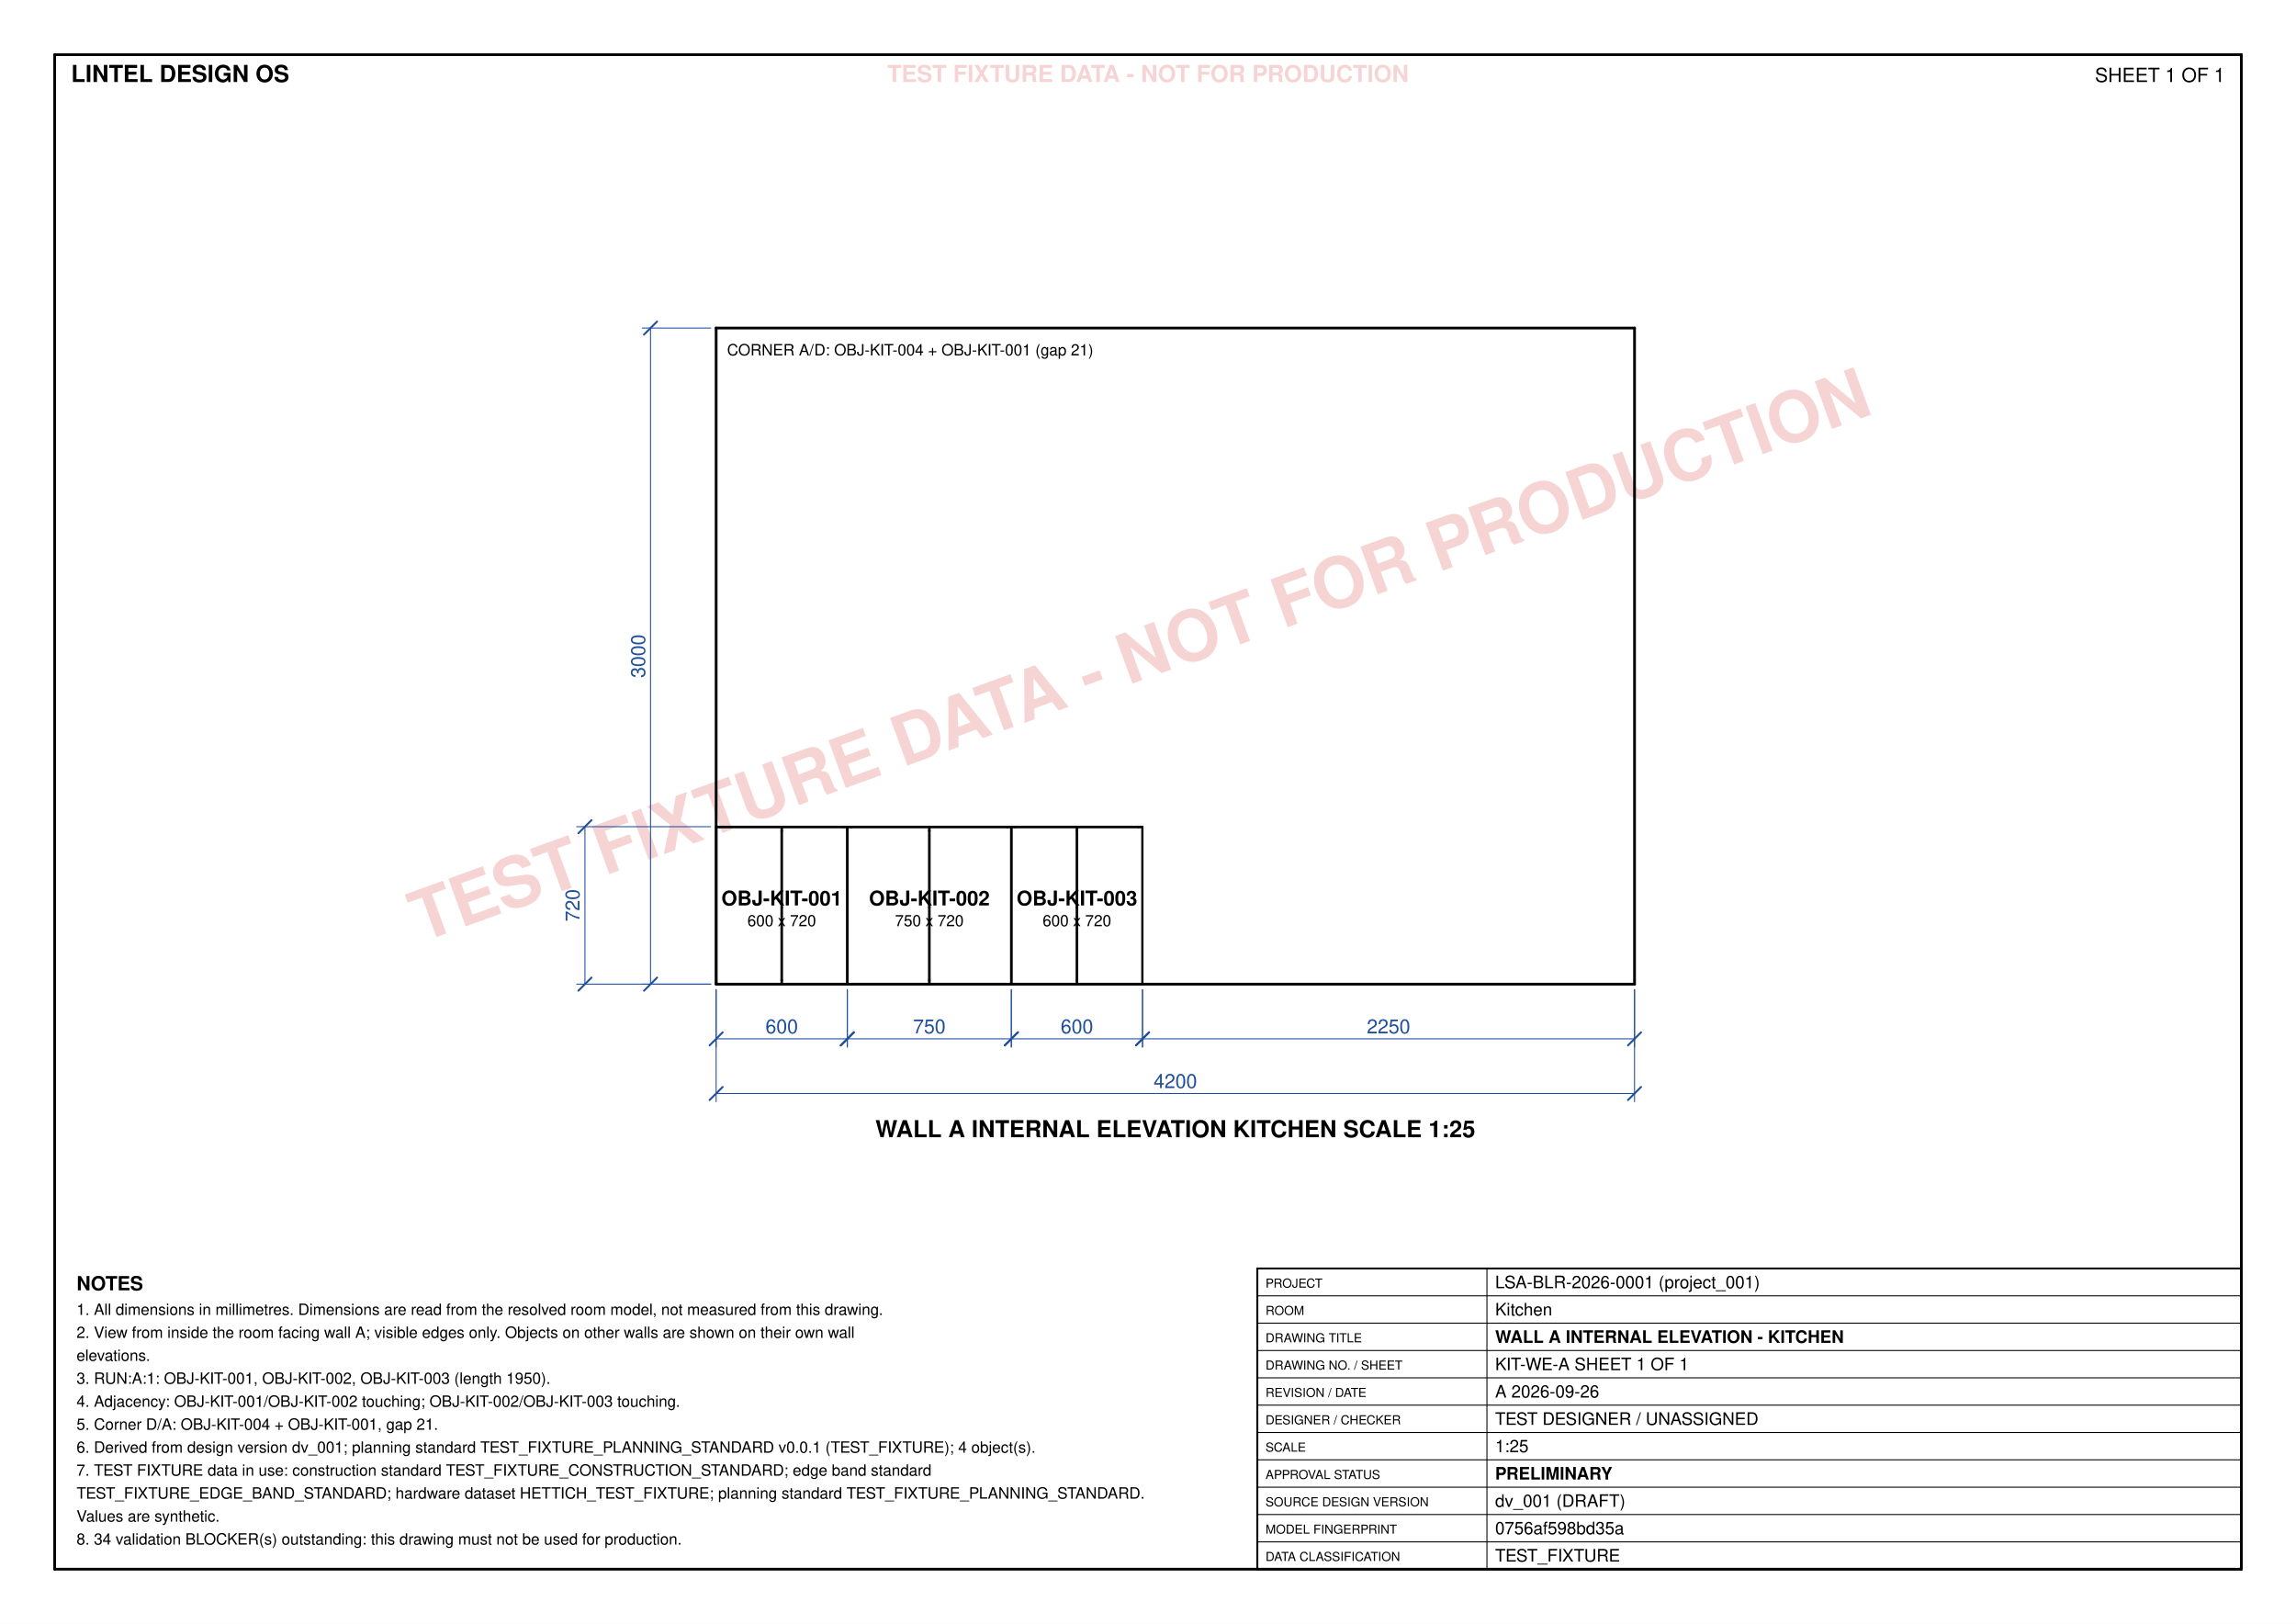
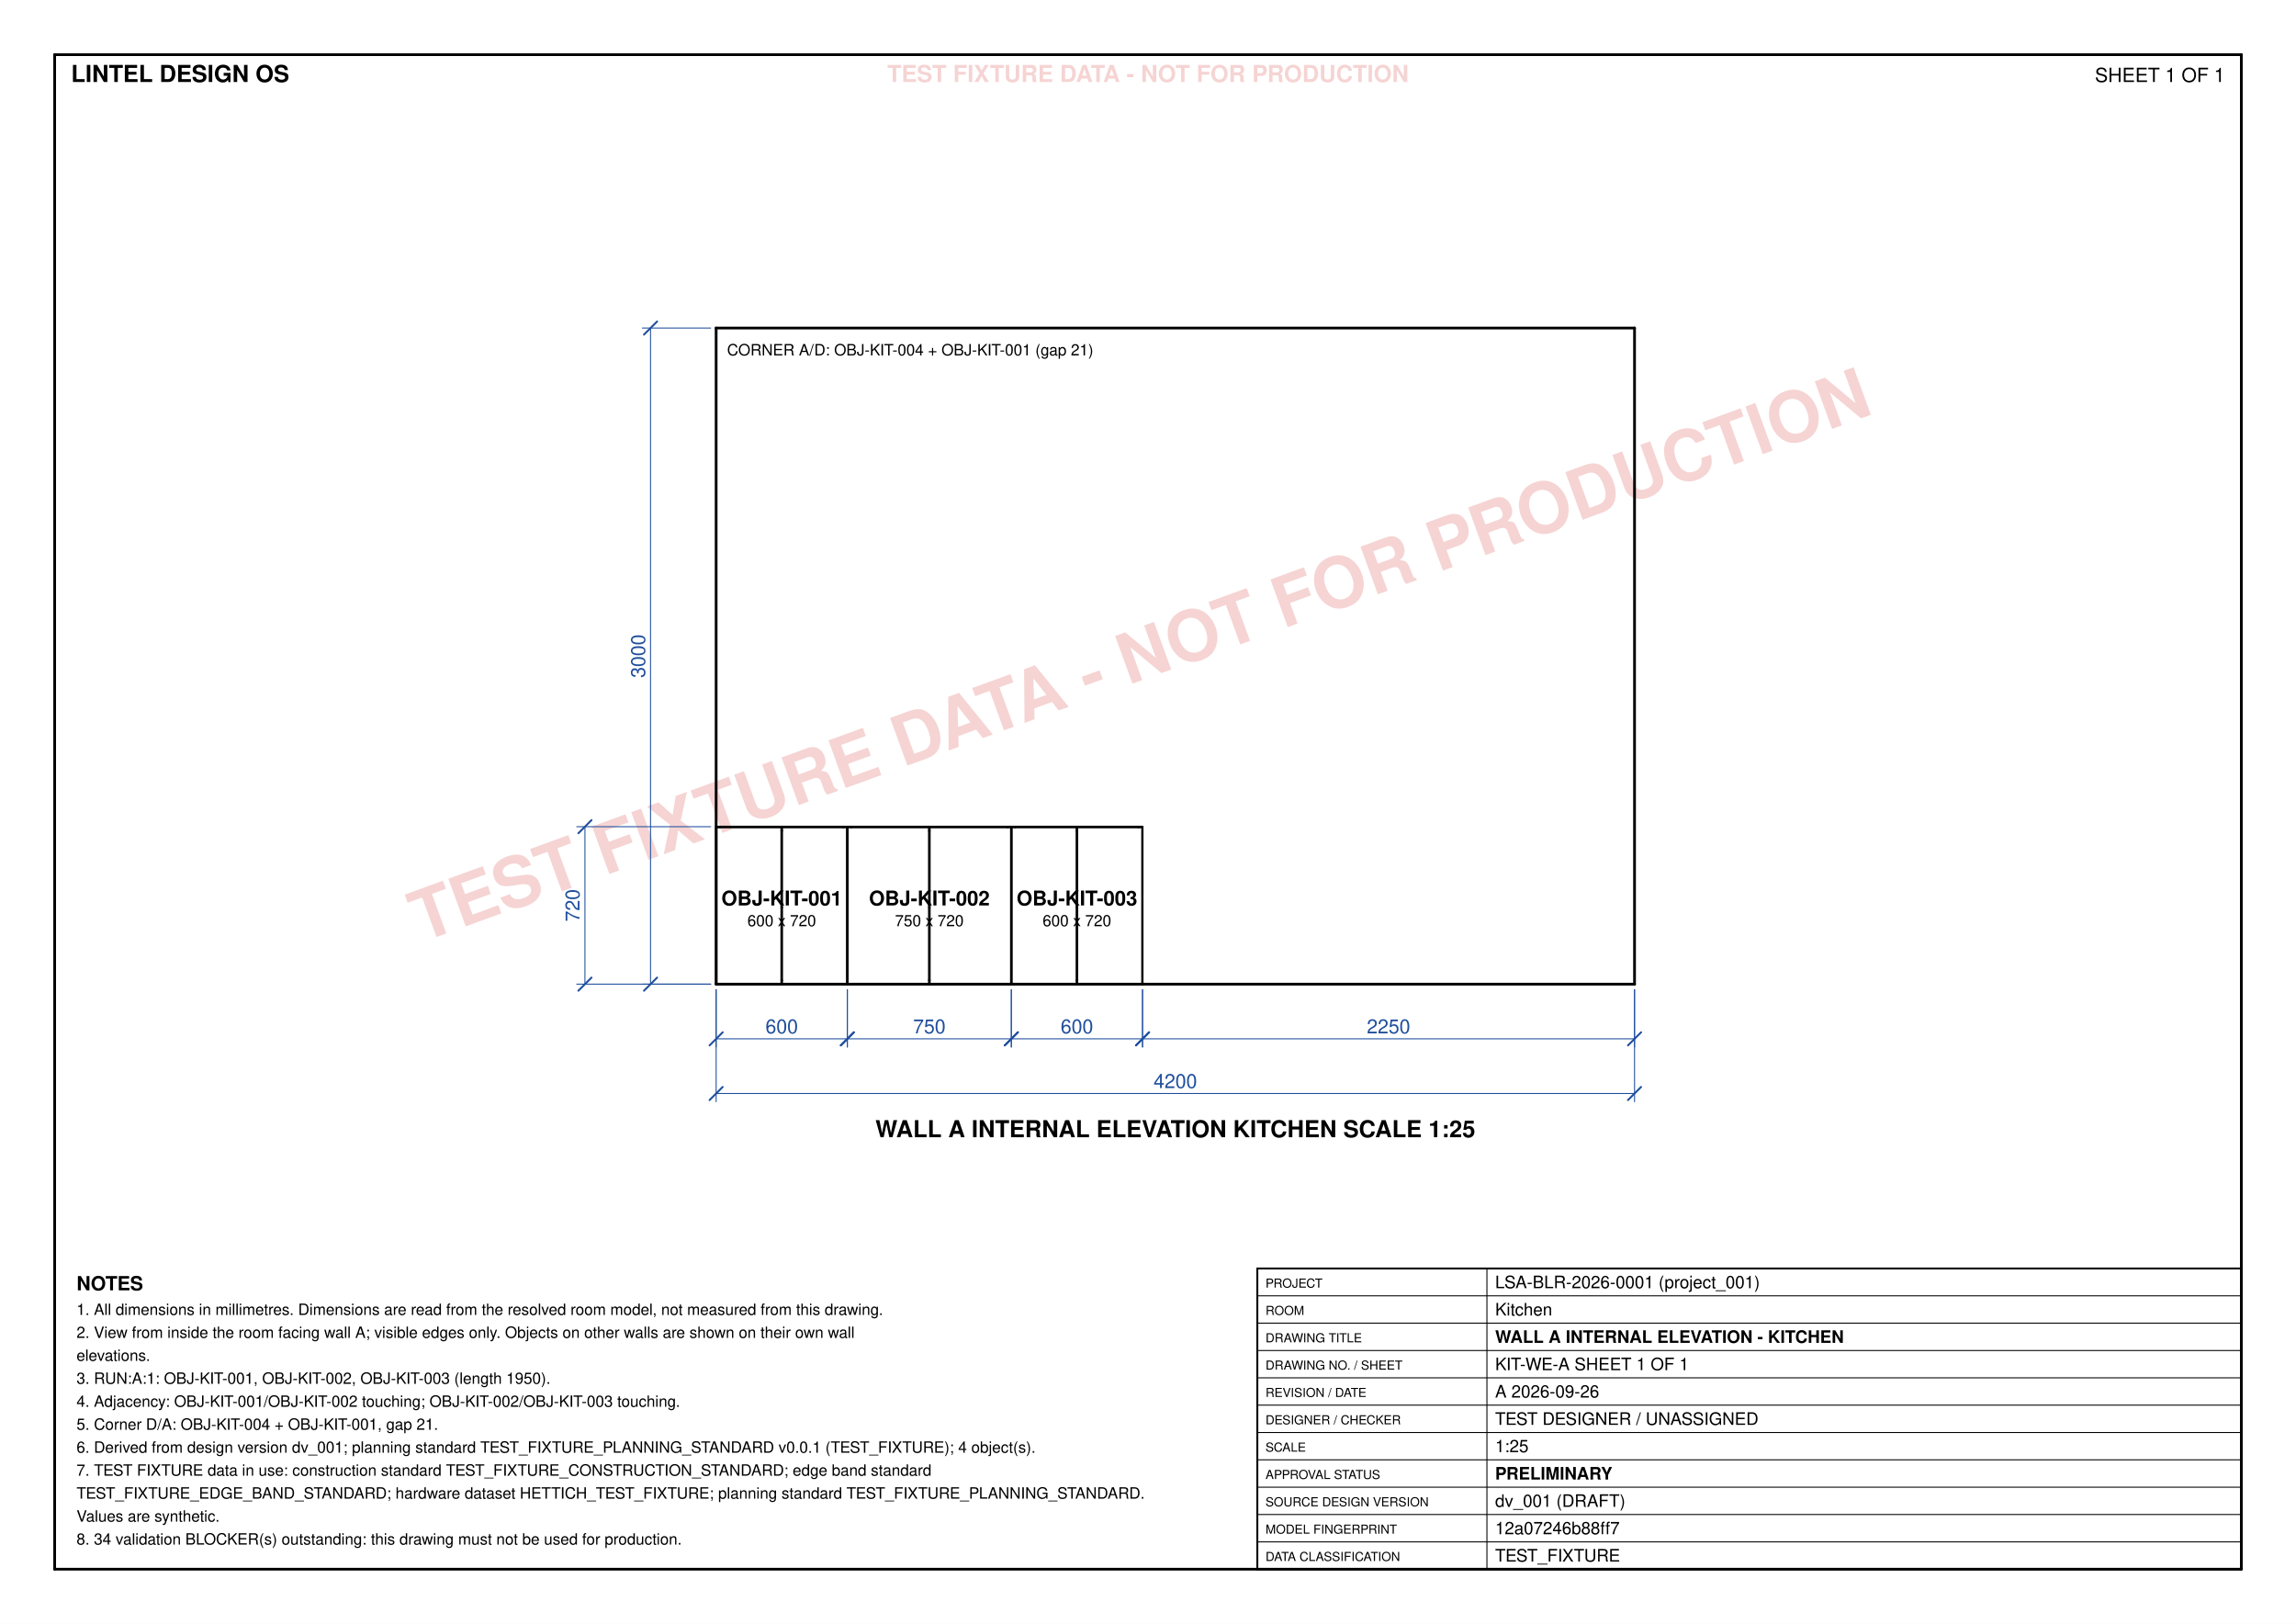
- <svg xmlns="http://www.w3.org/2000/svg" width="420mm" height="297mm" viewBox="0 0 420 297" data-drawing-id="DRW:dv_001:room_001:WALL_INTERNAL_ELEVATION:A:KIT-WE-A:RA" data-drawing-type="WALL_INTERNAL_ELEVATION" data-status="PRELIMINARY" data-design-version="dv_001" data-model-fingerprint="0756af598bd35a" data-classification="TEST_FIXTURE" data-content-hash="180a4c229df304" data-sheet="1/1" data-room-id="room_001" data-objects="obj_001,obj_002,obj_003">
+ <svg xmlns="http://www.w3.org/2000/svg" width="420mm" height="297mm" viewBox="0 0 420 297" data-drawing-id="DRW:dv_001:room_001:WALL_INTERNAL_ELEVATION:A:KIT-WE-A:RA" data-drawing-type="WALL_INTERNAL_ELEVATION" data-status="PRELIMINARY" data-design-version="dv_001" data-model-fingerprint="12a07246b88ff7" data-classification="TEST_FIXTURE" data-content-hash="1d9fb460c1b9c6" data-sheet="1/1" data-room-id="room_001" data-objects="obj_001,obj_002,obj_003">
  <rect x="0" y="0" width="420" height="297" fill="#ffffff" />
  <g id="WATERMARK" fill="#d9534f" stroke="#d9534f" opacity="0.25" font-family="Helvetica, Arial, sans-serif" stroke-linecap="round">
    <text stroke="none" x="210" y="124" font-size="12.714" text-anchor="middle" font-weight="bold" transform="rotate(-20 210 124)">TEST FIXTURE DATA - NOT FOR PRODUCTION</text>
    <text stroke="none" x="210" y="15" font-size="4.286" text-anchor="middle" font-weight="bold">TEST FIXTURE DATA - NOT FOR PRODUCTION</text>
  </g>
  <g id="BORDER" fill="#000000" stroke="#000000" font-family="Helvetica, Arial, sans-serif" stroke-linecap="round">
    <line fill="none" x1="10" y1="10" x2="410" y2="10" stroke-width="0.5" />
    <line fill="none" x1="410" y1="10" x2="410" y2="287" stroke-width="0.5" />
    <line fill="none" x1="410" y1="287" x2="10" y2="287" stroke-width="0.5" />
    <line fill="none" x1="10" y1="287" x2="10" y2="10" stroke-width="0.5" />
    <text stroke="none" x="13" y="15" font-size="4.286" text-anchor="start" font-weight="bold">LINTEL DESIGN OS</text>
    <text stroke="none" x="407" y="15" font-size="3.571" text-anchor="end">SHEET 1 OF 1</text>
  </g>
  <g id="VISIBLE" fill="#000000" stroke="#000000" font-family="Helvetica, Arial, sans-serif" stroke-linecap="round">
    <line fill="none" x1="131" y1="180" x2="299" y2="180" stroke-width="0.5" />
    <line fill="none" x1="131" y1="60" x2="299" y2="60" stroke-width="0.5" />
    <line fill="none" x1="131" y1="180" x2="131" y2="60" stroke-width="0.5" />
    <line fill="none" x1="299" y1="180" x2="299" y2="60" stroke-width="0.5" />
    <line fill="none" x1="131" y1="180" x2="209" y2="180" stroke-width="0.35" />
    <line fill="none" x1="142.94" y1="179.28" x2="143.06" y2="179.28" stroke-width="0.35" />
    <line fill="none" x1="169.94" y1="179.28" x2="170.06" y2="179.28" stroke-width="0.35" />
    <line fill="none" x1="196.94" y1="179.28" x2="197.06" y2="179.28" stroke-width="0.35" />
    <line fill="none" x1="142.94" y1="165.96" x2="143.06" y2="165.96" stroke-width="0.35" />
    <line fill="none" x1="169.94" y1="165.96" x2="170.06" y2="165.96" stroke-width="0.35" />
    <line fill="none" x1="196.94" y1="165.96" x2="197.06" y2="165.96" stroke-width="0.35" />
    <line fill="none" x1="142.94" y1="165.24" x2="143.06" y2="165.24" stroke-width="0.35" />
    <line fill="none" x1="169.94" y1="165.24" x2="170.06" y2="165.24" stroke-width="0.35" />
    <line fill="none" x1="196.94" y1="165.24" x2="197.06" y2="165.24" stroke-width="0.35" />
    <line fill="none" x1="142.94" y1="151.92" x2="143.06" y2="151.92" stroke-width="0.35" />
    <line fill="none" x1="169.94" y1="151.92" x2="170.06" y2="151.92" stroke-width="0.35" />
    <line fill="none" x1="196.94" y1="151.92" x2="197.06" y2="151.92" stroke-width="0.35" />
    <line fill="none" x1="131.06" y1="151.32" x2="142.94" y2="151.32" stroke-width="0.35" />
    <line fill="none" x1="143.06" y1="151.32" x2="154.94" y2="151.32" stroke-width="0.35" />
    <line fill="none" x1="155.06" y1="151.32" x2="169.94" y2="151.32" stroke-width="0.35" />
    <line fill="none" x1="170.06" y1="151.32" x2="184.94" y2="151.32" stroke-width="0.35" />
    <line fill="none" x1="185.06" y1="151.32" x2="196.94" y2="151.32" stroke-width="0.35" />
    <line fill="none" x1="197.06" y1="151.32" x2="208.94" y2="151.32" stroke-width="0.35" />
    <line fill="none" x1="131" y1="151.2" x2="209" y2="151.2" stroke-width="0.35" />
    <line fill="none" x1="131" y1="180" x2="131" y2="151.2" stroke-width="0.35" />
    <line fill="none" x1="131.06" y1="180" x2="131.06" y2="151.32" stroke-width="0.35" />
    <line fill="none" x1="131.72" y1="151.32" x2="131.72" y2="151.2" stroke-width="0.35" />
    <line fill="none" x1="142.94" y1="180" x2="142.94" y2="151.32" stroke-width="0.35" />
    <line fill="none" x1="143.06" y1="180" x2="143.06" y2="151.32" stroke-width="0.35" />
    <line fill="none" x1="154.28" y1="151.32" x2="154.28" y2="151.2" stroke-width="0.35" />
    <line fill="none" x1="154.94" y1="180" x2="154.94" y2="151.32" stroke-width="0.35" />
    <line fill="none" x1="155" y1="180" x2="155" y2="151.2" stroke-width="0.35" />
    <line fill="none" x1="155.06" y1="180" x2="155.06" y2="151.32" stroke-width="0.35" />
    <line fill="none" x1="155.72" y1="151.32" x2="155.72" y2="151.2" stroke-width="0.35" />
    <line fill="none" x1="169.94" y1="180" x2="169.94" y2="151.32" stroke-width="0.35" />
    <line fill="none" x1="170.06" y1="180" x2="170.06" y2="151.32" stroke-width="0.35" />
    <line fill="none" x1="184.28" y1="151.32" x2="184.28" y2="151.2" stroke-width="0.35" />
    <line fill="none" x1="184.94" y1="180" x2="184.94" y2="151.32" stroke-width="0.35" />
    <line fill="none" x1="185" y1="180" x2="185" y2="151.2" stroke-width="0.35" />
    <line fill="none" x1="185.06" y1="180" x2="185.06" y2="151.32" stroke-width="0.35" />
    <line fill="none" x1="185.72" y1="151.32" x2="185.72" y2="151.2" stroke-width="0.35" />
    <line fill="none" x1="196.94" y1="180" x2="196.94" y2="151.32" stroke-width="0.35" />
    <line fill="none" x1="197.06" y1="180" x2="197.06" y2="151.32" stroke-width="0.35" />
    <line fill="none" x1="208.28" y1="151.32" x2="208.28" y2="151.2" stroke-width="0.35" />
    <line fill="none" x1="208.94" y1="180" x2="208.94" y2="151.32" stroke-width="0.35" />
    <line fill="none" x1="209" y1="180" x2="209" y2="151.2" stroke-width="0.35" />
  </g>
  <g id="DIMENSION" fill="#1f4e9c" stroke="#1f4e9c" font-family="Helvetica, Arial, sans-serif" stroke-linecap="round">
    <line fill="none" x1="131" y1="181" x2="131" y2="191.5" stroke-width="0.18" />
    <line fill="none" x1="129.8" y1="191.2" x2="132.2" y2="188.8" stroke-width="0.35" />
    <line fill="none" x1="155" y1="181" x2="155" y2="191.5" stroke-width="0.18" />
    <line fill="none" x1="153.8" y1="191.2" x2="156.2" y2="188.8" stroke-width="0.35" />
    <line fill="none" x1="131" y1="190" x2="155" y2="190" stroke-width="0.18" />
    <text stroke="none" x="143" y="189" font-size="3.571" text-anchor="middle">600</text>
    <line fill="none" x1="155" y1="181" x2="155" y2="191.5" stroke-width="0.18" />
    <line fill="none" x1="153.8" y1="191.2" x2="156.2" y2="188.8" stroke-width="0.35" />
    <line fill="none" x1="185" y1="181" x2="185" y2="191.5" stroke-width="0.18" />
    <line fill="none" x1="183.8" y1="191.2" x2="186.2" y2="188.8" stroke-width="0.35" />
    <line fill="none" x1="155" y1="190" x2="185" y2="190" stroke-width="0.18" />
    <text stroke="none" x="170" y="189" font-size="3.571" text-anchor="middle">750</text>
    <line fill="none" x1="185" y1="181" x2="185" y2="191.5" stroke-width="0.18" />
    <line fill="none" x1="183.8" y1="191.2" x2="186.2" y2="188.8" stroke-width="0.35" />
    <line fill="none" x1="209" y1="181" x2="209" y2="191.5" stroke-width="0.18" />
    <line fill="none" x1="207.8" y1="191.2" x2="210.2" y2="188.8" stroke-width="0.35" />
    <line fill="none" x1="185" y1="190" x2="209" y2="190" stroke-width="0.18" />
    <text stroke="none" x="197" y="189" font-size="3.571" text-anchor="middle">600</text>
    <line fill="none" x1="209" y1="181" x2="209" y2="191.5" stroke-width="0.18" />
    <line fill="none" x1="207.8" y1="191.2" x2="210.2" y2="188.8" stroke-width="0.35" />
    <line fill="none" x1="299" y1="181" x2="299" y2="191.5" stroke-width="0.18" />
    <line fill="none" x1="297.8" y1="191.2" x2="300.2" y2="188.8" stroke-width="0.35" />
    <line fill="none" x1="209" y1="190" x2="299" y2="190" stroke-width="0.18" />
    <text stroke="none" x="254" y="189" font-size="3.571" text-anchor="middle">2250</text>
    <line fill="none" x1="131" y1="181" x2="131" y2="201.5" stroke-width="0.18" />
    <line fill="none" x1="129.8" y1="201.2" x2="132.2" y2="198.8" stroke-width="0.35" />
    <line fill="none" x1="299" y1="181" x2="299" y2="201.5" stroke-width="0.18" />
    <line fill="none" x1="297.8" y1="201.2" x2="300.2" y2="198.8" stroke-width="0.35" />
    <line fill="none" x1="131" y1="200" x2="299" y2="200" stroke-width="0.18" />
    <text stroke="none" x="215" y="199" font-size="3.571" text-anchor="middle">4200</text>
    <line fill="none" x1="130" y1="180" x2="117.5" y2="180" stroke-width="0.18" />
    <line fill="none" x1="117.8" y1="181.2" x2="120.2" y2="178.8" stroke-width="0.35" />
    <line fill="none" x1="130" y1="60" x2="117.5" y2="60" stroke-width="0.18" />
    <line fill="none" x1="117.8" y1="61.2" x2="120.2" y2="58.8" stroke-width="0.35" />
    <line fill="none" x1="119" y1="180" x2="119" y2="60" stroke-width="0.18" />
    <text stroke="none" x="118" y="120" font-size="3.571" text-anchor="middle" transform="rotate(-90 118 120)">3000</text>
    <line fill="none" x1="130" y1="180" x2="105.5" y2="180" stroke-width="0.18" />
    <line fill="none" x1="105.8" y1="181.2" x2="108.2" y2="178.8" stroke-width="0.35" />
    <line fill="none" x1="130" y1="151.2" x2="105.5" y2="151.2" stroke-width="0.18" />
    <line fill="none" x1="105.8" y1="152.4" x2="108.2" y2="150" stroke-width="0.35" />
    <line fill="none" x1="107" y1="180" x2="107" y2="151.2" stroke-width="0.18" />
    <text stroke="none" x="106" y="165.6" font-size="3.571" text-anchor="middle" transform="rotate(-90 106 165.6)">720</text>
  </g>
  <g id="ANNOTATION" fill="#000000" stroke="#000000" font-family="Helvetica, Arial, sans-serif" stroke-linecap="round">
    <text stroke="none" x="143" y="165.6" font-size="3.714" text-anchor="middle" font-weight="bold">OBJ-KIT-001</text>
    <text stroke="none" x="143" y="169.4" font-size="2.857" text-anchor="middle">600 x 720</text>
    <text stroke="none" x="170" y="165.6" font-size="3.714" text-anchor="middle" font-weight="bold">OBJ-KIT-002</text>
    <text stroke="none" x="170" y="169.4" font-size="2.857" text-anchor="middle">750 x 720</text>
    <text stroke="none" x="197" y="165.6" font-size="3.714" text-anchor="middle" font-weight="bold">OBJ-KIT-003</text>
    <text stroke="none" x="197" y="169.4" font-size="2.857" text-anchor="middle">600 x 720</text>
    <text stroke="none" x="133" y="65" font-size="2.857" text-anchor="start">CORNER A/D: OBJ-KIT-004 + OBJ-KIT-001 (gap 21)</text>
    <text stroke="none" x="215" y="208" font-size="4.286" text-anchor="middle" font-weight="bold">WALL A INTERNAL ELEVATION  KITCHEN  SCALE 1:25</text>
    <text stroke="none" x="14" y="236" font-size="3.571" text-anchor="start" font-weight="bold">NOTES</text>
    <text stroke="none" x="14" y="240.5" font-size="2.857" text-anchor="start">1. All dimensions in millimetres. Dimensions are read from the resolved room model, not measured from this drawing.</text>
    <text stroke="none" x="14" y="244.7" font-size="2.857" text-anchor="start">2. View from inside the room facing wall A; visible edges only. Objects on other walls are shown on their own wall</text>
    <text stroke="none" x="14" y="248.9" font-size="2.857" text-anchor="start">   elevations.</text>
    <text stroke="none" x="14" y="253.1" font-size="2.857" text-anchor="start">3. RUN:A:1: OBJ-KIT-001, OBJ-KIT-002, OBJ-KIT-003 (length 1950).</text>
    <text stroke="none" x="14" y="257.3" font-size="2.857" text-anchor="start">4. Adjacency: OBJ-KIT-001/OBJ-KIT-002 touching; OBJ-KIT-002/OBJ-KIT-003 touching.</text>
    <text stroke="none" x="14" y="261.5" font-size="2.857" text-anchor="start">5. Corner D/A: OBJ-KIT-004 + OBJ-KIT-001, gap 21.</text>
    <text stroke="none" x="14" y="265.7" font-size="2.857" text-anchor="start">6. Derived from design version dv_001; planning standard TEST_FIXTURE_PLANNING_STANDARD v0.0.1 (TEST_FIXTURE); 4 object(s).</text>
    <text stroke="none" x="14" y="269.9" font-size="2.857" text-anchor="start">7. TEST FIXTURE data in use: construction standard TEST_FIXTURE_CONSTRUCTION_STANDARD; edge band standard</text>
    <text stroke="none" x="14" y="274.1" font-size="2.857" text-anchor="start">   TEST_FIXTURE_EDGE_BAND_STANDARD; hardware dataset HETTICH_TEST_FIXTURE; planning standard TEST_FIXTURE_PLANNING_STANDARD.</text>
    <text stroke="none" x="14" y="278.3" font-size="2.857" text-anchor="start">   Values are synthetic.</text>
    <text stroke="none" x="14" y="282.5" font-size="2.857" text-anchor="start">8. 34 validation BLOCKER(s) outstanding: this drawing must not be used for production.</text>
  </g>
  <g id="TITLE_BLOCK" fill="#000000" stroke="#000000" font-family="Helvetica, Arial, sans-serif" stroke-linecap="round">
    <line fill="none" x1="230" y1="232" x2="410" y2="232" stroke-width="0.35" />
    <line fill="none" x1="410" y1="232" x2="410" y2="287" stroke-width="0.35" />
    <line fill="none" x1="410" y1="287" x2="230" y2="287" stroke-width="0.35" />
    <line fill="none" x1="230" y1="287" x2="230" y2="232" stroke-width="0.35" />
    <line fill="none" x1="272" y1="232" x2="272" y2="287" stroke-width="0.18" />
    <text stroke="none" x="231.5" y="235.5" font-size="2.286" text-anchor="start">PROJECT</text>
    <text stroke="none" x="273.5" y="235.6" font-size="3.143" text-anchor="start">LSA-BLR-2026-0001 (project_001)</text>
    <line fill="none" x1="230" y1="237" x2="410" y2="237" stroke-width="0.18" />
    <text stroke="none" x="231.5" y="240.5" font-size="2.286" text-anchor="start">ROOM</text>
    <text stroke="none" x="273.5" y="240.6" font-size="3.143" text-anchor="start">Kitchen</text>
    <line fill="none" x1="230" y1="242" x2="410" y2="242" stroke-width="0.18" />
    <text stroke="none" x="231.5" y="245.5" font-size="2.286" text-anchor="start">DRAWING TITLE</text>
    <text stroke="none" x="273.5" y="245.6" font-size="3.143" text-anchor="start" font-weight="bold">WALL A INTERNAL ELEVATION - KITCHEN</text>
    <line fill="none" x1="230" y1="247" x2="410" y2="247" stroke-width="0.18" />
    <text stroke="none" x="231.5" y="250.5" font-size="2.286" text-anchor="start">DRAWING NO. / SHEET</text>
    <text stroke="none" x="273.5" y="250.6" font-size="3.143" text-anchor="start">KIT-WE-A   SHEET 1 OF 1</text>
    <line fill="none" x1="230" y1="252" x2="410" y2="252" stroke-width="0.18" />
    <text stroke="none" x="231.5" y="255.5" font-size="2.286" text-anchor="start">REVISION / DATE</text>
    <text stroke="none" x="273.5" y="255.6" font-size="3.143" text-anchor="start">A   2026-09-26</text>
    <line fill="none" x1="230" y1="257" x2="410" y2="257" stroke-width="0.18" />
    <text stroke="none" x="231.5" y="260.5" font-size="2.286" text-anchor="start">DESIGNER / CHECKER</text>
    <text stroke="none" x="273.5" y="260.6" font-size="3.143" text-anchor="start">TEST DESIGNER / UNASSIGNED</text>
    <line fill="none" x1="230" y1="262" x2="410" y2="262" stroke-width="0.18" />
    <text stroke="none" x="231.5" y="265.5" font-size="2.286" text-anchor="start">SCALE</text>
    <text stroke="none" x="273.5" y="265.6" font-size="3.143" text-anchor="start">1:25</text>
    <line fill="none" x1="230" y1="267" x2="410" y2="267" stroke-width="0.18" />
    <text stroke="none" x="231.5" y="270.5" font-size="2.286" text-anchor="start">APPROVAL STATUS</text>
    <text stroke="none" x="273.5" y="270.6" font-size="3.143" text-anchor="start" font-weight="bold">PRELIMINARY</text>
    <line fill="none" x1="230" y1="272" x2="410" y2="272" stroke-width="0.18" />
    <text stroke="none" x="231.5" y="275.5" font-size="2.286" text-anchor="start">SOURCE DESIGN VERSION</text>
    <text stroke="none" x="273.5" y="275.6" font-size="3.143" text-anchor="start">dv_001 (DRAFT)</text>
    <line fill="none" x1="230" y1="277" x2="410" y2="277" stroke-width="0.18" />
    <text stroke="none" x="231.5" y="280.5" font-size="2.286" text-anchor="start">MODEL FINGERPRINT</text>
-     <text stroke="none" x="273.5" y="280.6" font-size="3.143" text-anchor="start">0756af598bd35a</text>
+     <text stroke="none" x="273.5" y="280.6" font-size="3.143" text-anchor="start">12a07246b88ff7</text>
    <line fill="none" x1="230" y1="282" x2="410" y2="282" stroke-width="0.18" />
    <text stroke="none" x="231.5" y="285.5" font-size="2.286" text-anchor="start">DATA CLASSIFICATION</text>
    <text stroke="none" x="273.5" y="285.6" font-size="3.143" text-anchor="start">TEST_FIXTURE</text>
  </g>
</svg>
